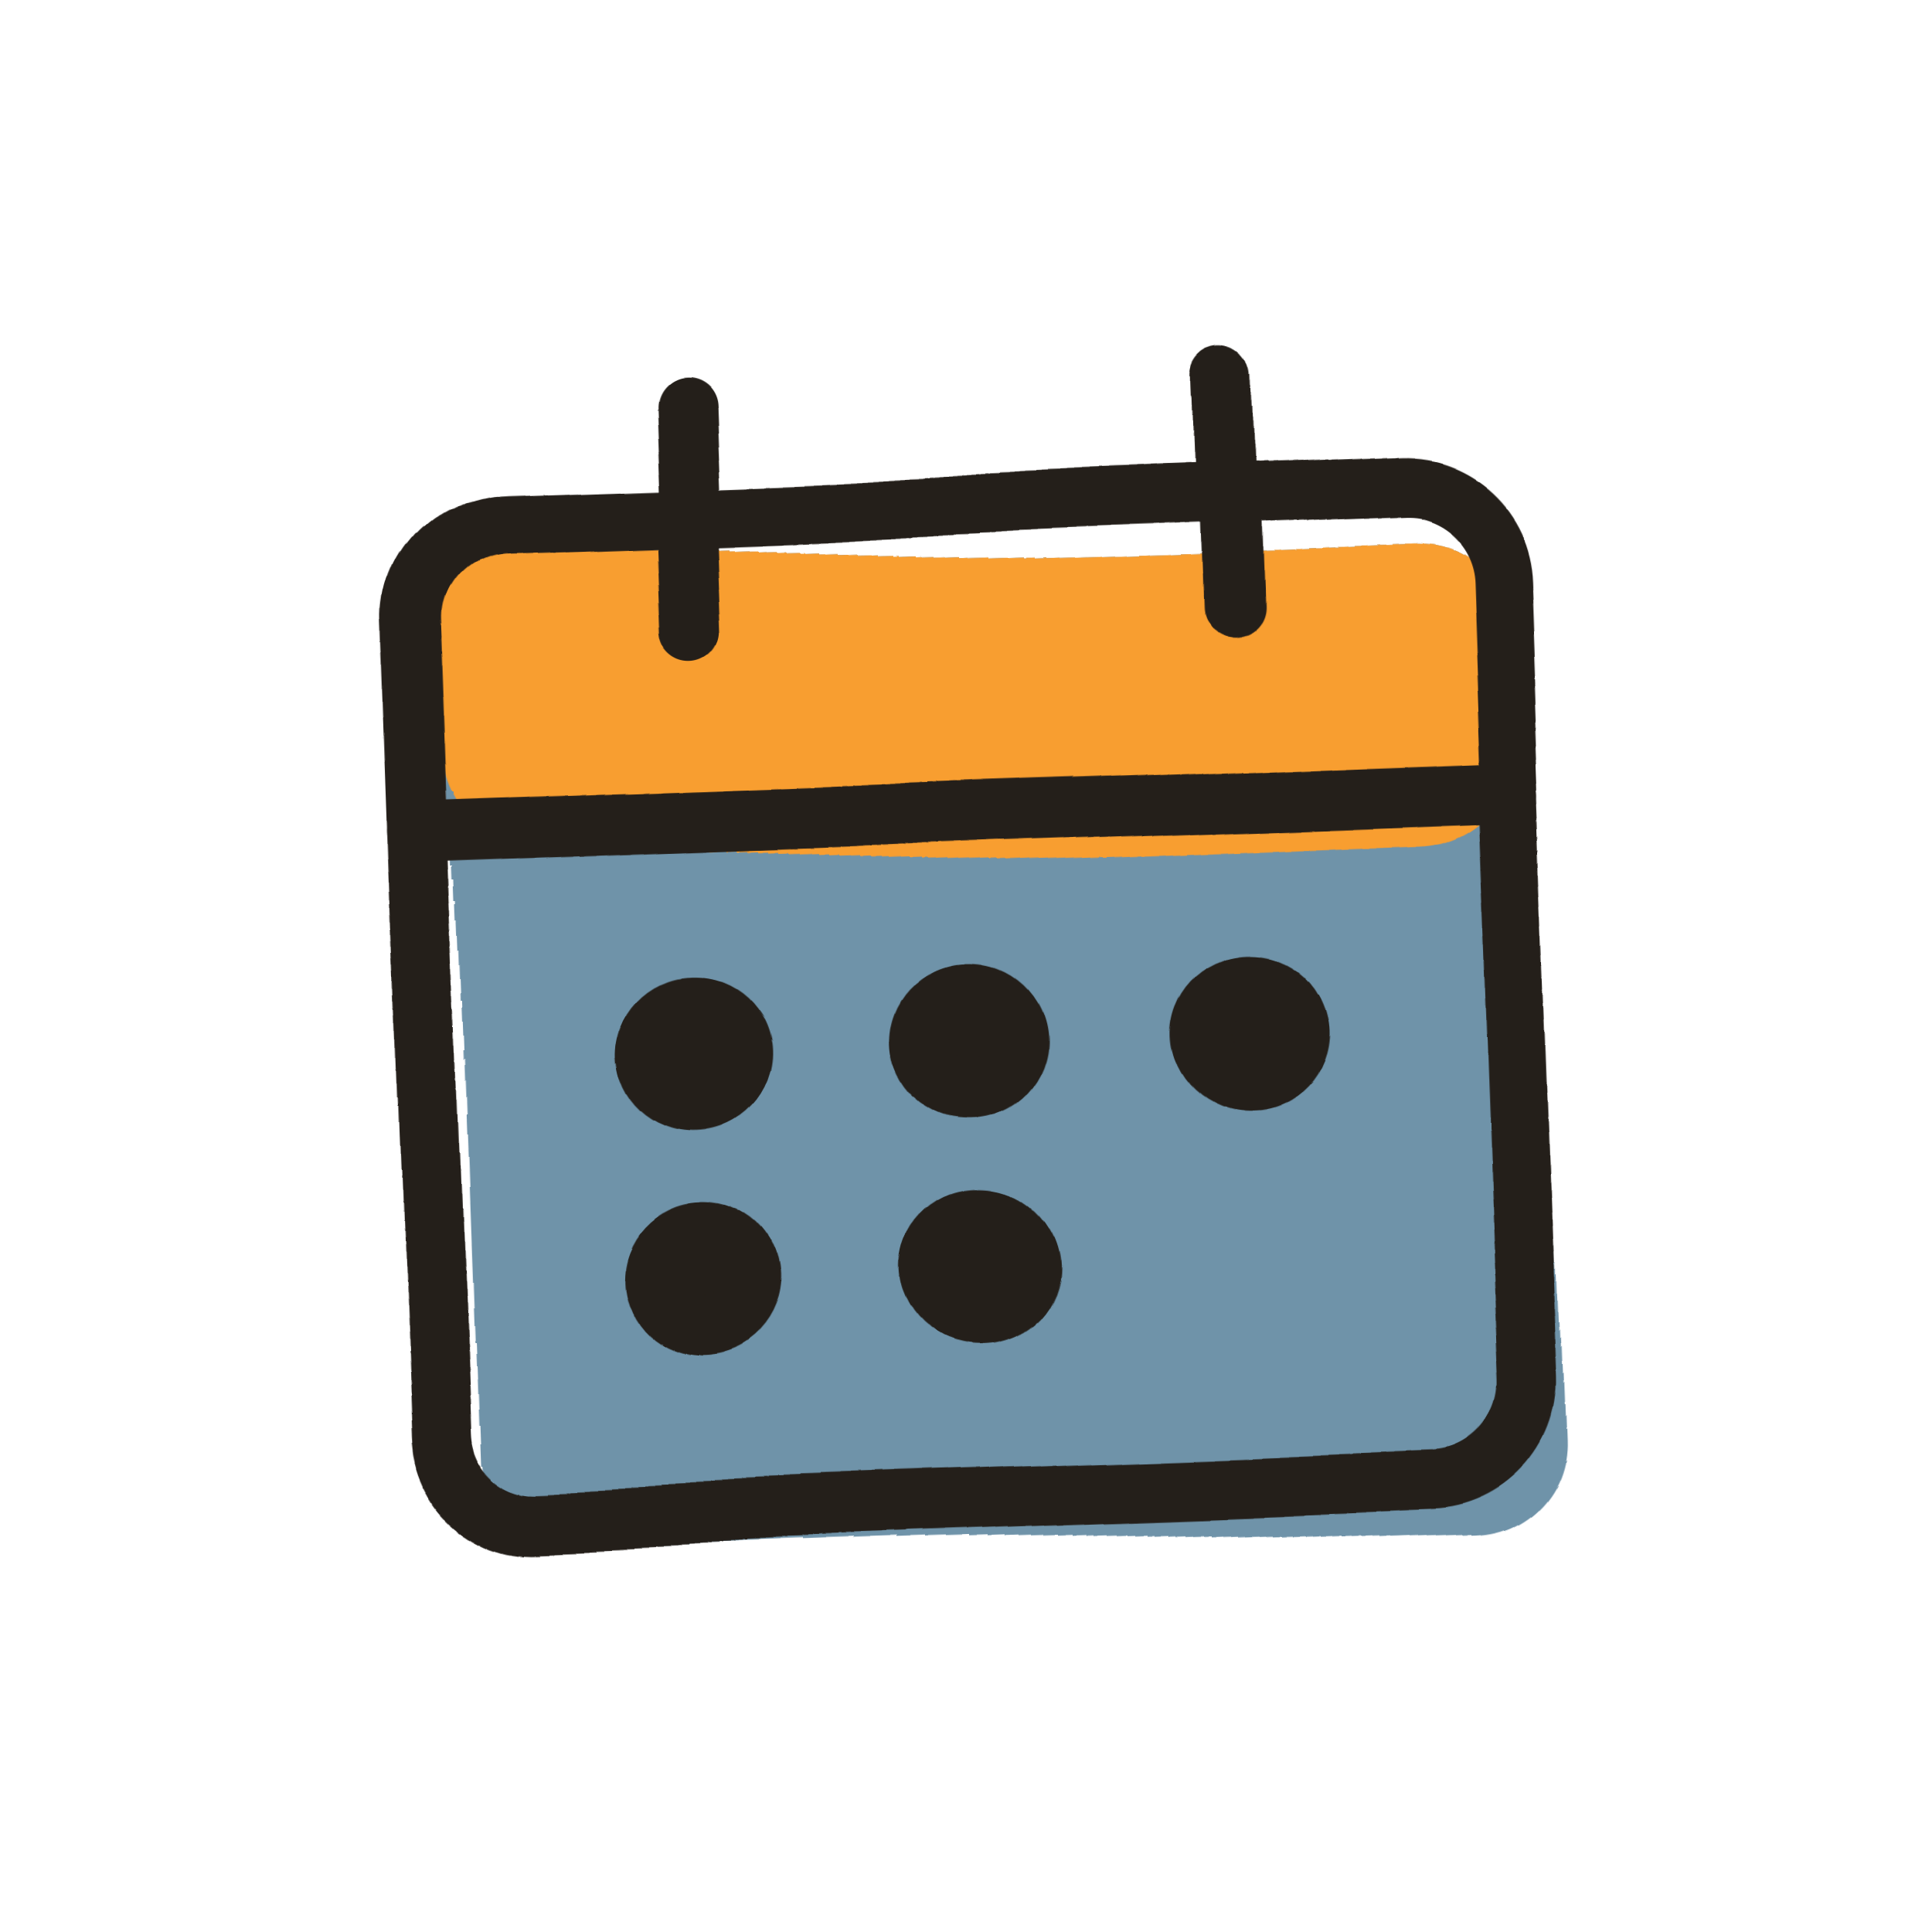
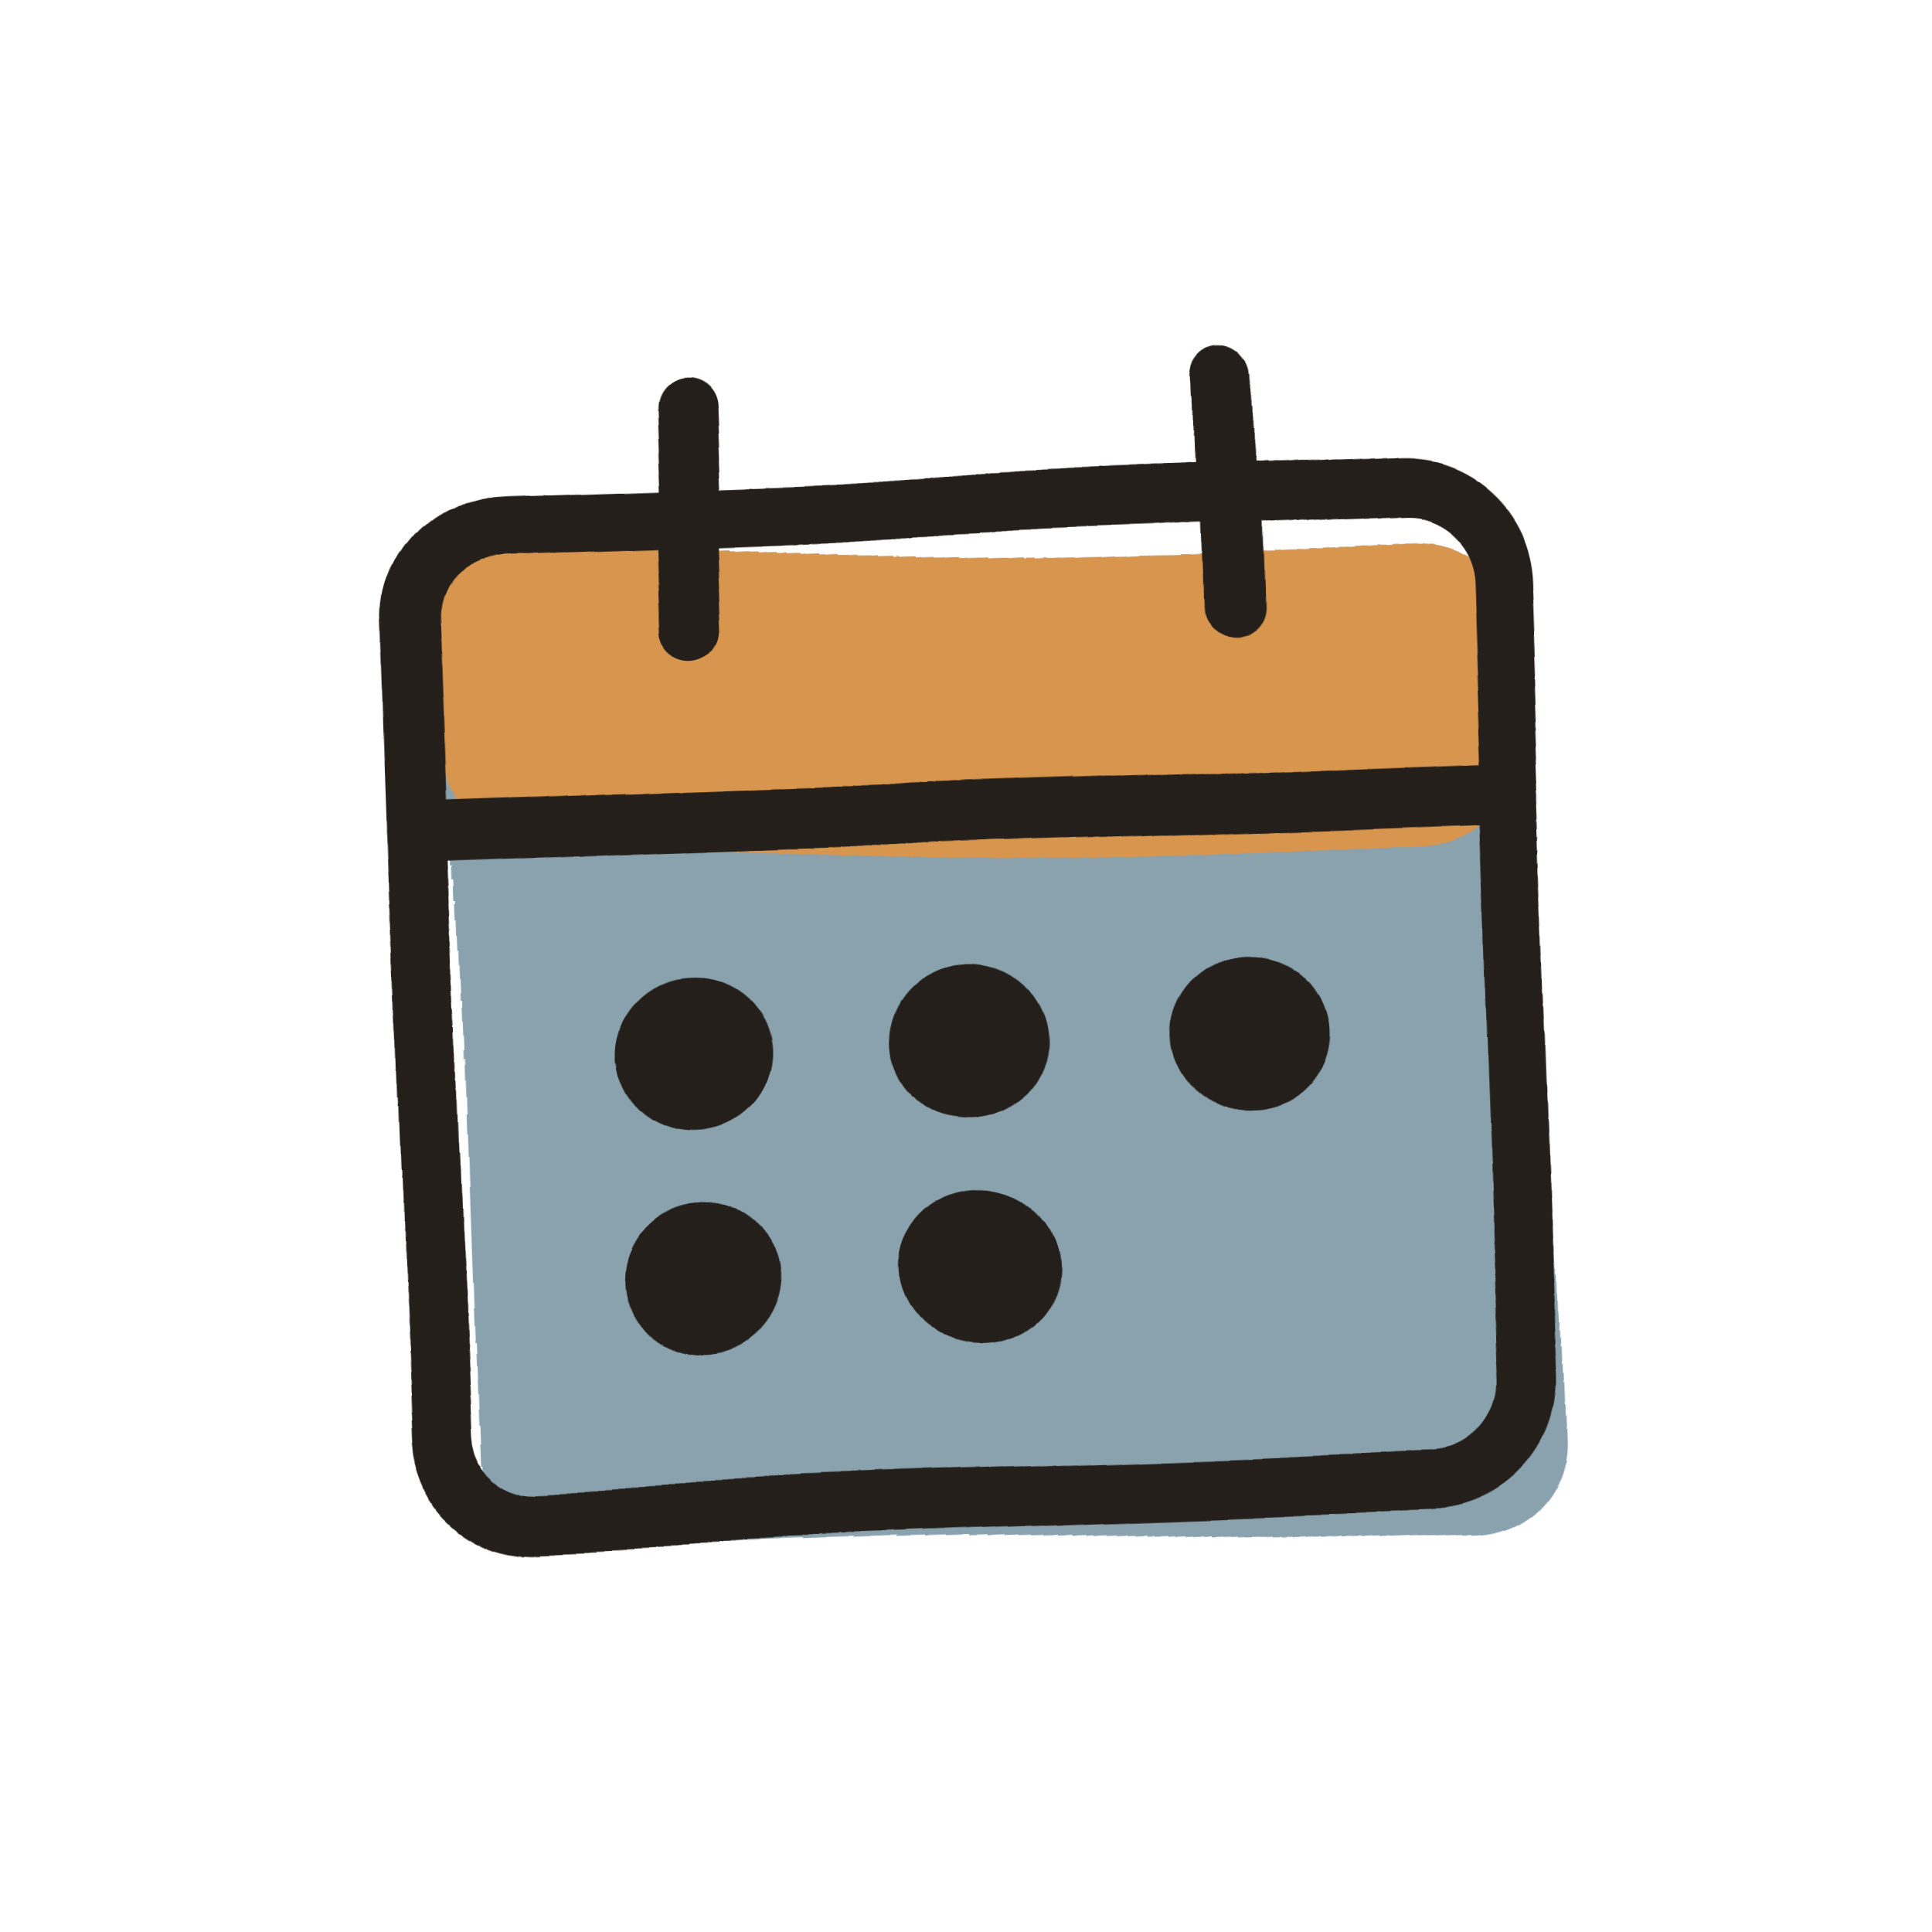
<svg xmlns="http://www.w3.org/2000/svg" viewBox="0 0 100 100">
  <defs>
    <filter id="ri" x="-30%" y="-30%" width="160%" height="160%">
      <feTurbulence type="fractalNoise" baseFrequency="0.021" numOctaves="2" seed="636" result="n" />
      <feDisplacementMap in="SourceGraphic" in2="n" scale="2.7" xChannelSelector="R" yChannelSelector="G" />
    </filter>
    <filter id="rf" x="-30%" y="-30%" width="160%" height="160%">
      <feTurbulence type="fractalNoise" baseFrequency="0.015" numOctaves="2" seed="649" result="n" />
      <feDisplacementMap in="SourceGraphic" in2="n" scale="4.4" xChannelSelector="R" yChannelSelector="G" />
    </filter>
  </defs>
  <g transform="rotate(-2 50 50)">
    <g filter="url(#rf)" transform="translate(1.6 2.2)" opacity="0.9" stroke="none">
-       <rect x="22" y="26" width="56" height="52" rx="5" fill="#5f87a0" />
-       <rect x="22" y="26" width="56" height="16" rx="5" fill="#F7931A" />
+       <rect x="22" y="26" width="56" height="52" rx="5" fill="#7D98A4" />
+       <rect x="22" y="26" width="56" height="16" rx="5" fill="#D4893B" />
    </g>
    <g filter="url(#ri)" fill="none" stroke="#241f1a" stroke-width="3.1" stroke-linecap="round" stroke-linejoin="round">
      <rect x="22" y="26" width="56" height="52" rx="5" />
      <path d="M22 42 L78 42" />
      <path d="M36 20 L36 32" />
      <path d="M64 20 L64 32" />
      <circle cx="36" cy="54" r="2.5" fill="#241f1a" />
      <circle cx="50" cy="54" r="2.5" fill="#241f1a" />
      <circle cx="64" cy="54" r="2.5" fill="#241f1a" />
      <circle cx="36" cy="66" r="2.5" fill="#241f1a" />
      <circle cx="50" cy="66" r="2.5" fill="#241f1a" />
    </g>
  </g>
</svg>
